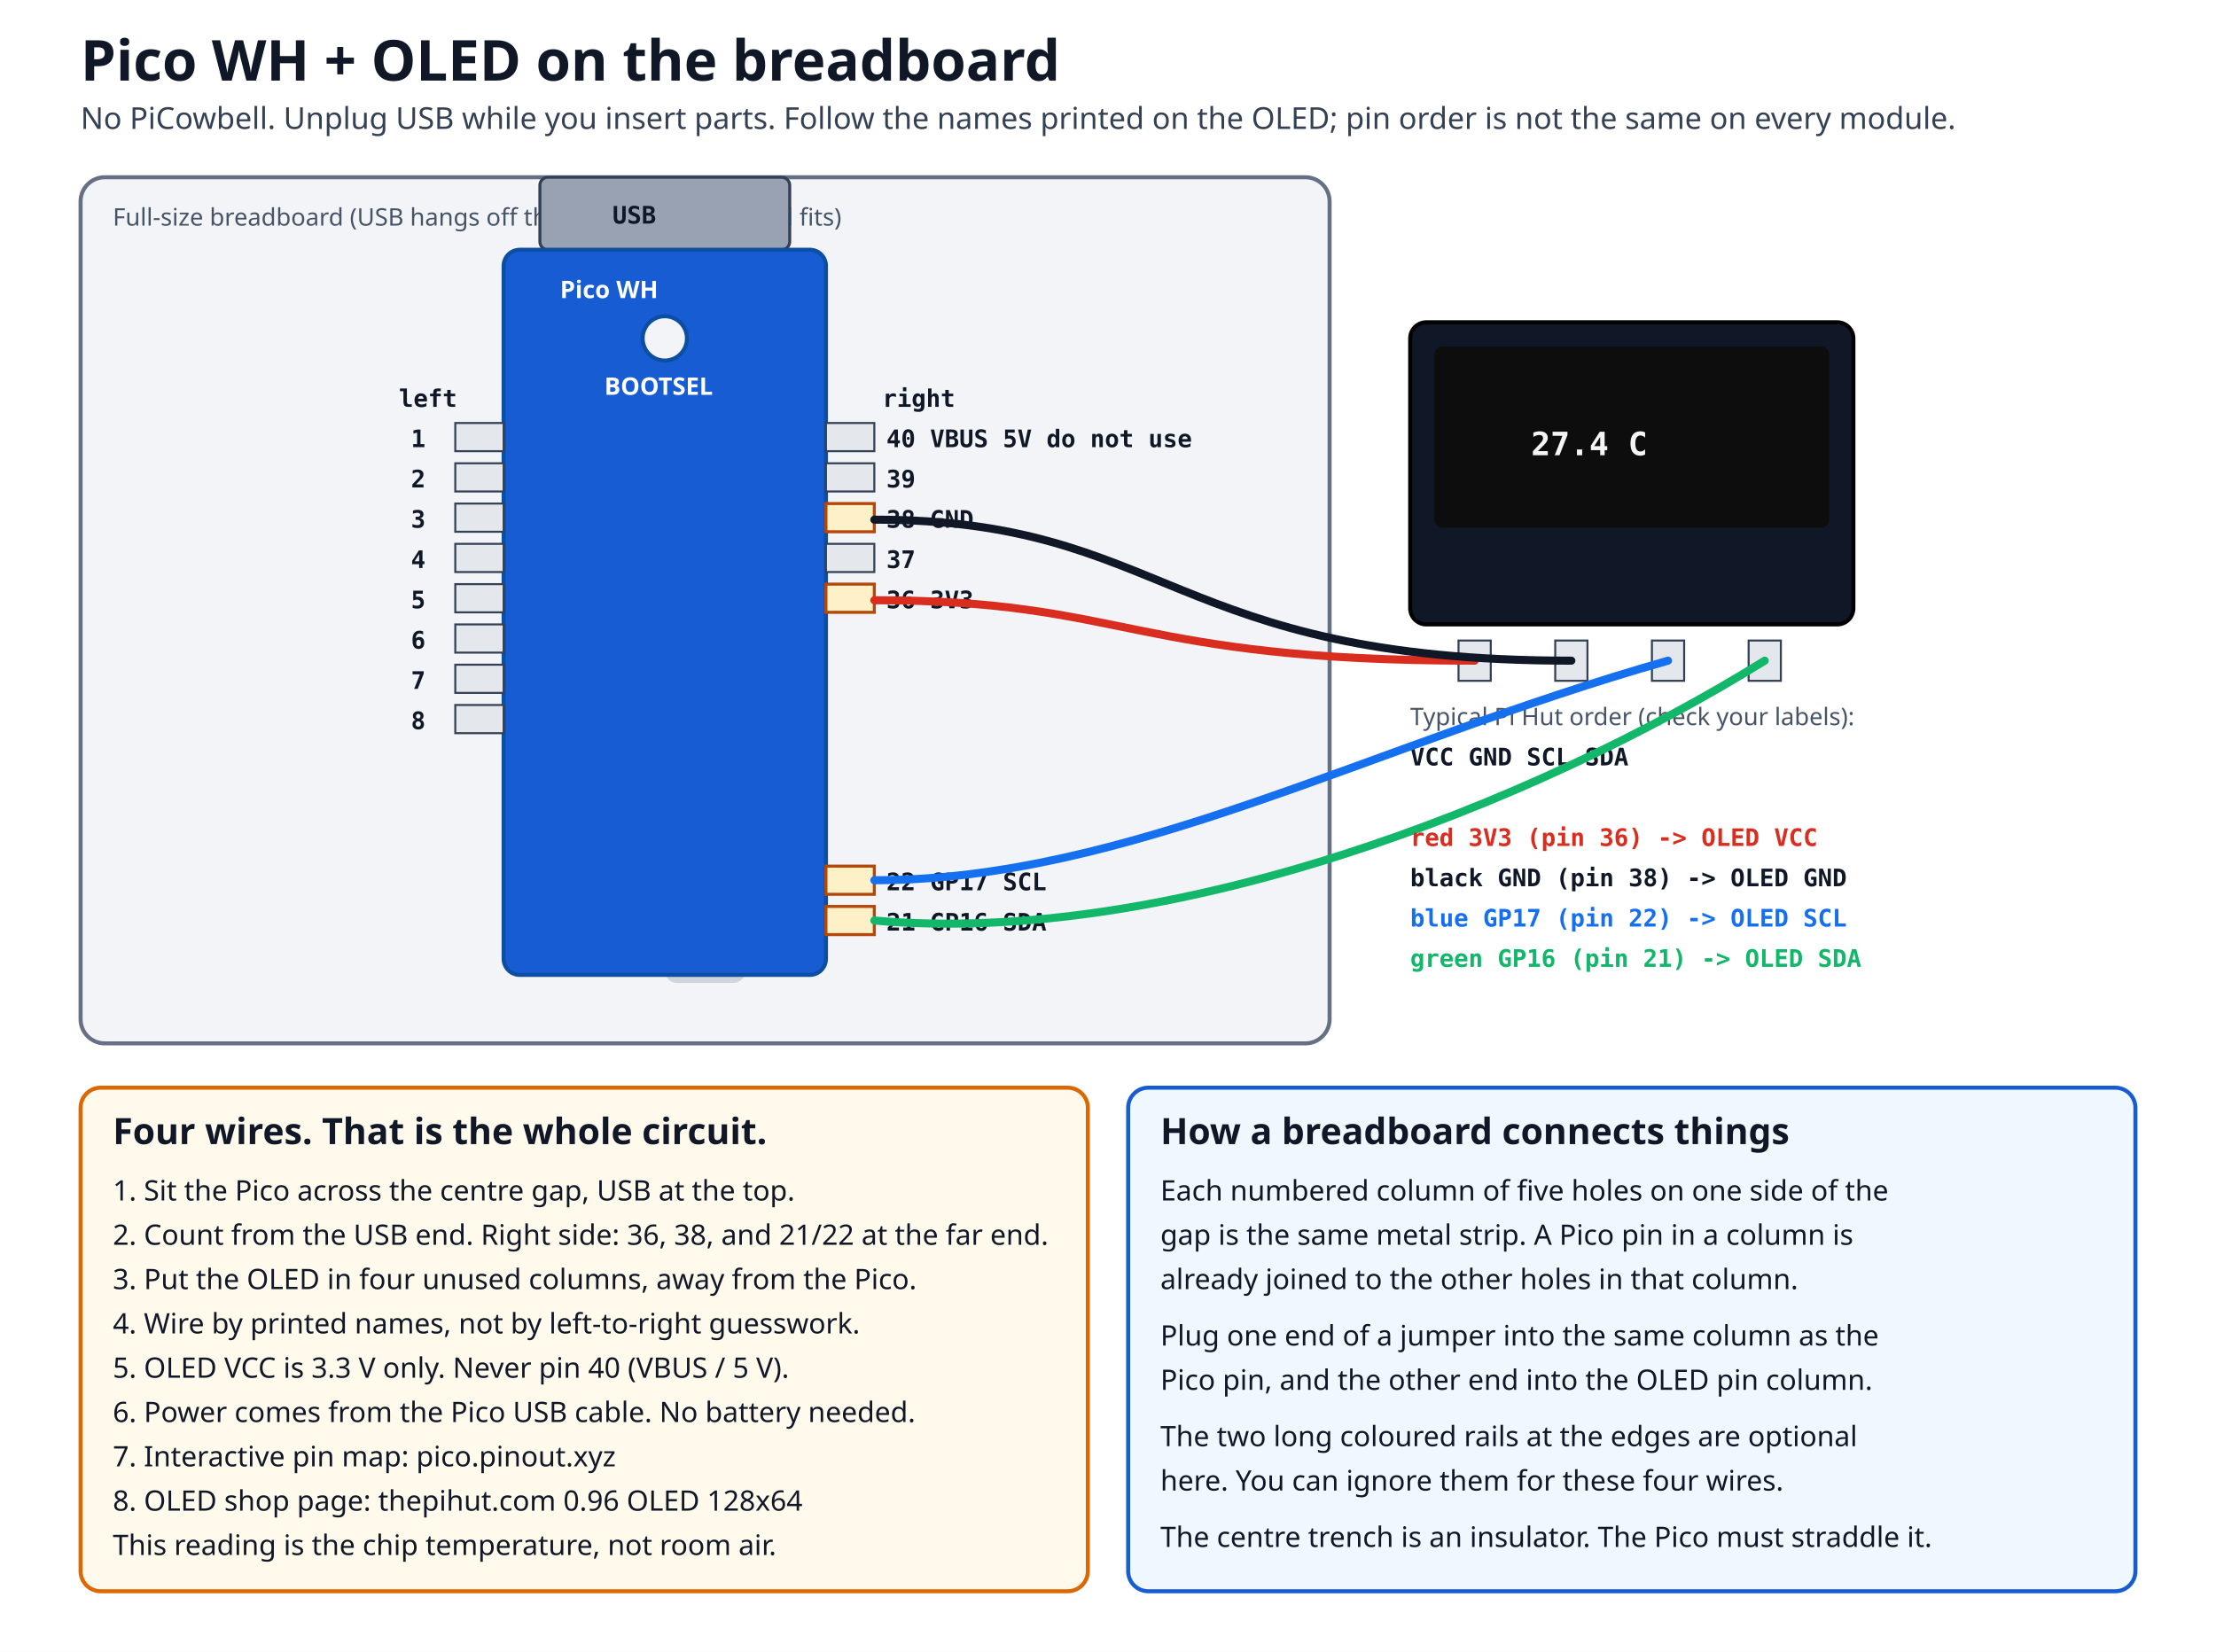
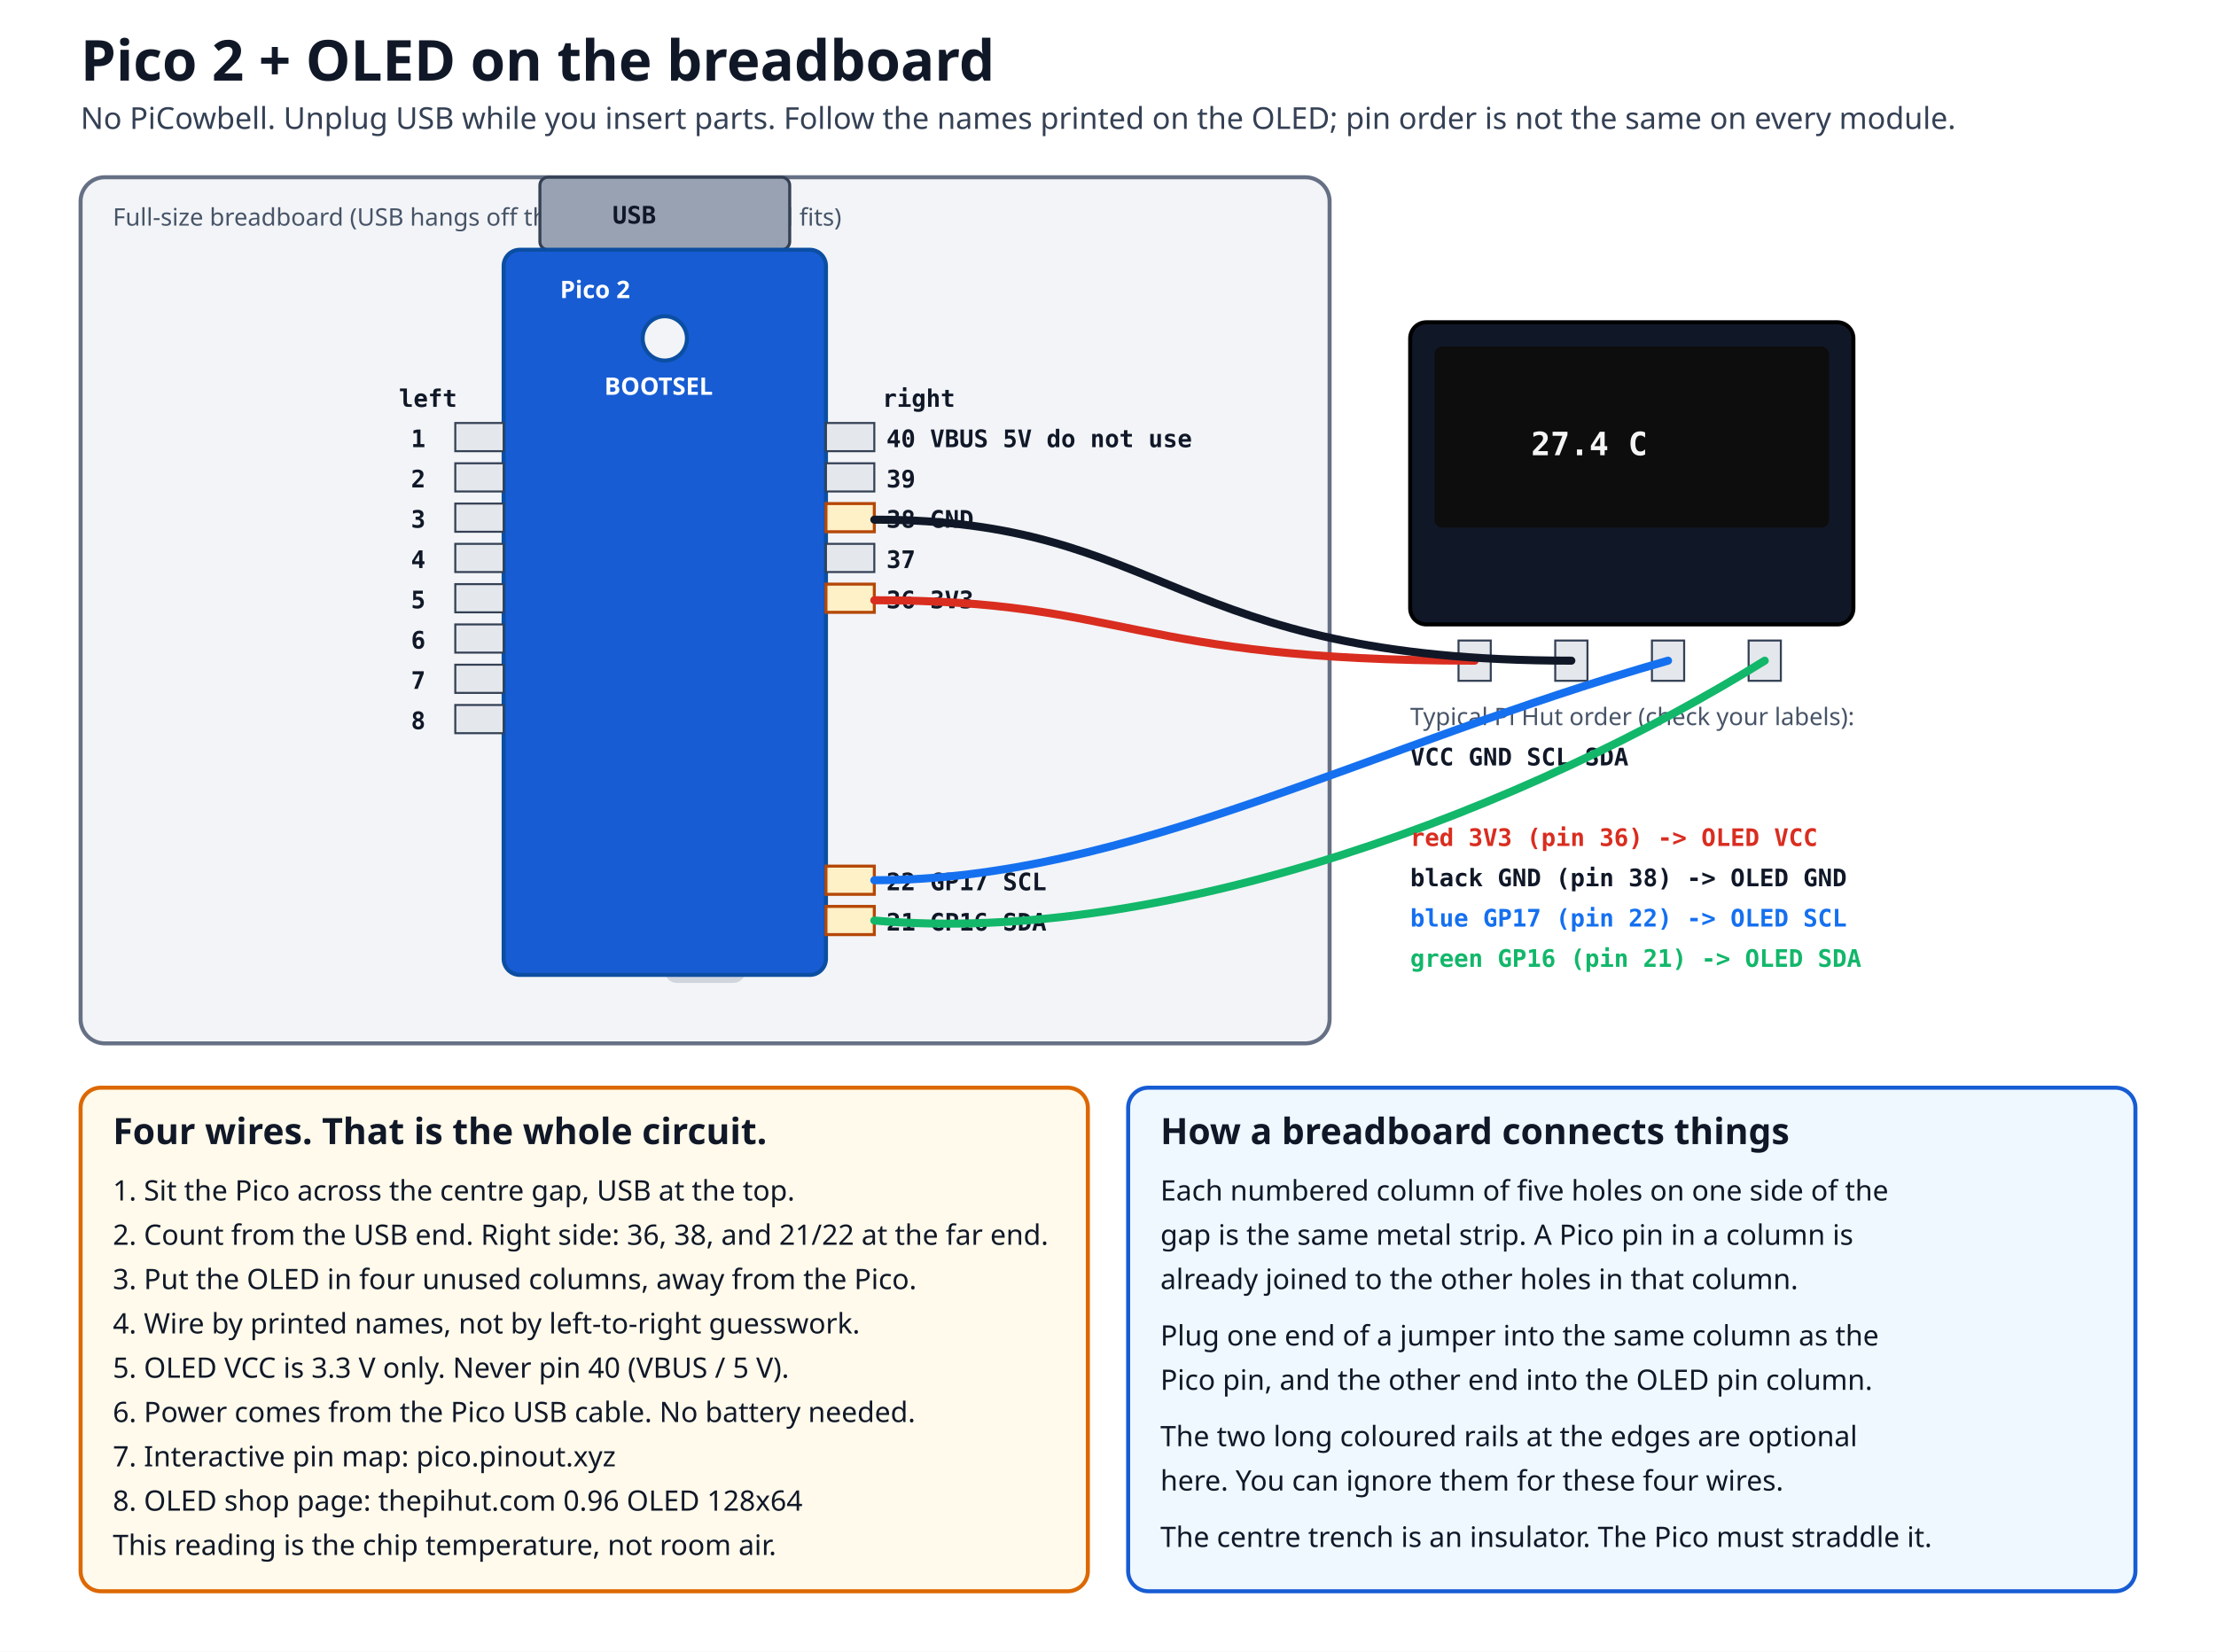
<svg xmlns="http://www.w3.org/2000/svg" width="1100" height="820" viewBox="0 0 1100 820" role="img" aria-label="Pico WH and OLED on a breadboard">
  <defs>
    <style>
      .bg { fill: #ffffff; }
      .title { font: 700 28px system-ui, sans-serif; fill: #101828; }
      .sub { font: 15px system-ui, sans-serif; fill: #344054; }
      .head { font: 700 18px system-ui, sans-serif; fill: #101828; }
      .text { font: 14px system-ui, sans-serif; fill: #101828; }
      .small { font: 12px system-ui, sans-serif; fill: #475467; }
      .mono { font: 700 12px ui-monospace, SFMono-Regular, Menlo, monospace; fill: #101828; }
      .white { font: 700 12px system-ui, sans-serif; fill: #ffffff; }
      .board { fill: #f2f4f7; stroke: #667085; stroke-width: 2; }
      .trench { fill: #d0d5dd; }
      .pico { fill: #175cd3; stroke: #0b4ea2; stroke-width: 2; }
      .usb { fill: #98a2b3; stroke: #344054; stroke-width: 1.5; }
      .oled { fill: #101828; stroke: #000000; stroke-width: 2; }
      .oled-glass { fill: #0d0d0d; }
      .oled-text { font: 700 16px ui-monospace, SFMono-Regular, Menlo, monospace; fill: #f5f5f5; }
      .pin { fill: #e4e7ec; stroke: #344054; stroke-width: 1; }
      .pin-use { fill: #fef0c7; stroke: #b54708; stroke-width: 1.5; }
      .wire-red { fill: none; stroke: #d92d20; stroke-width: 4; stroke-linecap: round; }
      .wire-black { fill: none; stroke: #101828; stroke-width: 4; stroke-linecap: round; }
      .wire-green { fill: none; stroke: #12b76a; stroke-width: 4; stroke-linecap: round; }
      .wire-blue { fill: none; stroke: #1570ef; stroke-width: 4; stroke-linecap: round; }
      .warn { fill: #fffaeb; stroke: #dc6803; stroke-width: 2; }
      .note { fill: #eff8ff; stroke: #175cd3; stroke-width: 2; }
      .red { fill: #b42318; }
    </style>
  </defs>
  <rect class="bg" width="1100" height="820" />
-   <text class="title" x="40" y="40">Pico WH + OLED on the breadboard</text>
+   <text class="title" x="40" y="40">Pico 2 + OLED on the breadboard</text>
  <text class="sub" x="40" y="64">No PiCowbell. Unplug USB while you insert parts. Follow the names printed on the OLED; pin order is not the same on every module.</text>
  <rect class="board" x="40" y="88" width="620" height="430" rx="12" />
  <text class="small" x="56" y="112">Full-size breadboard (USB hangs off the top so the cable still fits)</text>
  <rect class="trench" x="330" y="128" width="40" height="360" rx="6" />
  <rect class="usb" x="268" y="88" width="124" height="36" rx="4" />
  <text class="mono" x="304" y="111">USB</text>
  <rect class="pico" x="250" y="124" width="160" height="360" rx="8" />
-   <text class="white" x="278" y="148">Pico WH</text>
+   <text class="white" x="278" y="148">Pico 2</text>
  <circle cx="330" cy="168" r="11" fill="#f2f4f7" stroke="#0b4ea2" stroke-width="2" />
  <text class="white" x="300" y="196">BOOTSEL</text>
  <g transform="translate(226,210)">
    <text class="mono" x="-28" y="-8">left</text>
    <rect class="pin" x="0" y="0" width="24" height="14" />
    <text class="mono" x="-22" y="12">1</text>
    <rect class="pin" x="0" y="20" width="24" height="14" />
    <text class="mono" x="-22" y="32">2</text>
    <rect class="pin" x="0" y="40" width="24" height="14" />
    <text class="mono" x="-22" y="52">3</text>
    <rect class="pin" x="0" y="60" width="24" height="14" />
    <text class="mono" x="-22" y="72">4</text>
    <rect class="pin" x="0" y="80" width="24" height="14" />
    <text class="mono" x="-22" y="92">5</text>
    <rect class="pin" x="0" y="100" width="24" height="14" />
    <text class="mono" x="-22" y="112">6</text>
    <rect class="pin" x="0" y="120" width="24" height="14" />
    <text class="mono" x="-22" y="132">7</text>
    <rect class="pin" x="0" y="140" width="24" height="14" />
    <text class="mono" x="-22" y="152">8</text>
  </g>
  <g transform="translate(410,210)">
    <text class="mono" x="28" y="-8">right</text>
    <rect class="pin" x="0" y="0" width="24" height="14" />
    <text class="mono" x="30" y="12">40 VBUS 5V do not use</text>
    <rect class="pin" x="0" y="20" width="24" height="14" />
    <text class="mono" x="30" y="32">39</text>
    <rect class="pin-use" x="0" y="40" width="24" height="14" />
    <text class="mono" x="30" y="52">38 GND</text>
    <rect class="pin" x="0" y="60" width="24" height="14" />
    <text class="mono" x="30" y="72">37</text>
    <rect class="pin-use" x="0" y="80" width="24" height="14" />
    <text class="mono" x="30" y="92">36 3V3</text>
  </g>
  <g transform="translate(410,430)">
    <rect class="pin-use" x="0" y="0" width="24" height="14" />
    <text class="mono" x="30" y="12">22 GP17 SCL</text>
    <rect class="pin-use" x="0" y="20" width="24" height="14" />
    <text class="mono" x="30" y="32">21 GP16 SDA</text>
  </g>
  <rect class="oled" x="700" y="160" width="220" height="150" rx="8" />
  <rect class="oled-glass" x="712" y="172" width="196" height="90" rx="4" />
  <text class="oled-text" x="760" y="226">27.4 C</text>
  <g transform="translate(724,318)">
    <rect class="pin" x="0" y="0" width="16" height="20" />
    <rect class="pin" x="48" y="0" width="16" height="20" />
    <rect class="pin" x="96" y="0" width="16" height="20" />
    <rect class="pin" x="144" y="0" width="16" height="20" />
  </g>
  <text class="small" x="700" y="360">Typical Pi Hut order (check your labels):</text>
  <text class="mono" x="700" y="380">VCC     GND     SCL     SDA</text>
  <path class="wire-red" d="M434 298 C 560 298, 560 328, 732 328" />
  <path class="wire-black" d="M434 258 C 580 258, 580 328, 780 328" />
  <path class="wire-blue" d="M434 437 C 560 437, 680 370, 828 328" />
  <path class="wire-green" d="M434 457 C 580 470, 760 400, 876 328" />
  <text class="mono" x="700" y="420" style="fill:#d92d20">red    3V3 (pin 36)  -&gt; OLED VCC</text>
  <text class="mono" x="700" y="440" style="fill:#101828">black  GND (pin 38)  -&gt; OLED GND</text>
  <text class="mono" x="700" y="460" style="fill:#1570ef">blue   GP17 (pin 22) -&gt; OLED SCL</text>
  <text class="mono" x="700" y="480" style="fill:#12b76a">green  GP16 (pin 21) -&gt; OLED SDA</text>
  <rect class="warn" x="40" y="540" width="500" height="250" rx="10" />
  <text class="head" x="56" y="568">Four wires. That is the whole circuit.</text>
  <text class="text" x="56" y="596">1. Sit the Pico across the centre gap, USB at the top.</text>
  <text class="text" x="56" y="618">2. Count from the USB end. Right side: 36, 38, and 21/22 at the far end.</text>
  <text class="text" x="56" y="640">3. Put the OLED in four unused columns, away from the Pico.</text>
  <text class="text" x="56" y="662">4. Wire by printed names, not by left-to-right guesswork.</text>
  <text class="text" x="56" y="684">5. OLED VCC is 3.3 V only. Never pin 40 (VBUS / 5 V).</text>
  <text class="text" x="56" y="706">6. Power comes from the Pico USB cable. No battery needed.</text>
  <text class="text" x="56" y="728">7. Interactive pin map: pico.pinout.xyz</text>
  <text class="text" x="56" y="750">8. OLED shop page: thepihut.com 0.96 OLED 128x64</text>
  <text class="text" x="56" y="772">This reading is the chip temperature, not room air.</text>
  <rect class="note" x="560" y="540" width="500" height="250" rx="10" />
  <text class="head" x="576" y="568">How a breadboard connects things</text>
  <text class="text" x="576" y="596">Each numbered column of five holes on one side of the</text>
  <text class="text" x="576" y="618">gap is the same metal strip. A Pico pin in a column is</text>
  <text class="text" x="576" y="640">already joined to the other holes in that column.</text>
  <text class="text" x="576" y="668">Plug one end of a jumper into the same column as the</text>
  <text class="text" x="576" y="690">Pico pin, and the other end into the OLED pin column.</text>
  <text class="text" x="576" y="718">The two long coloured rails at the edges are optional</text>
  <text class="text" x="576" y="740">here. You can ignore them for these four wires.</text>
  <text class="text" x="576" y="768">The centre trench is an insulator. The Pico must straddle it.</text>
</svg>
